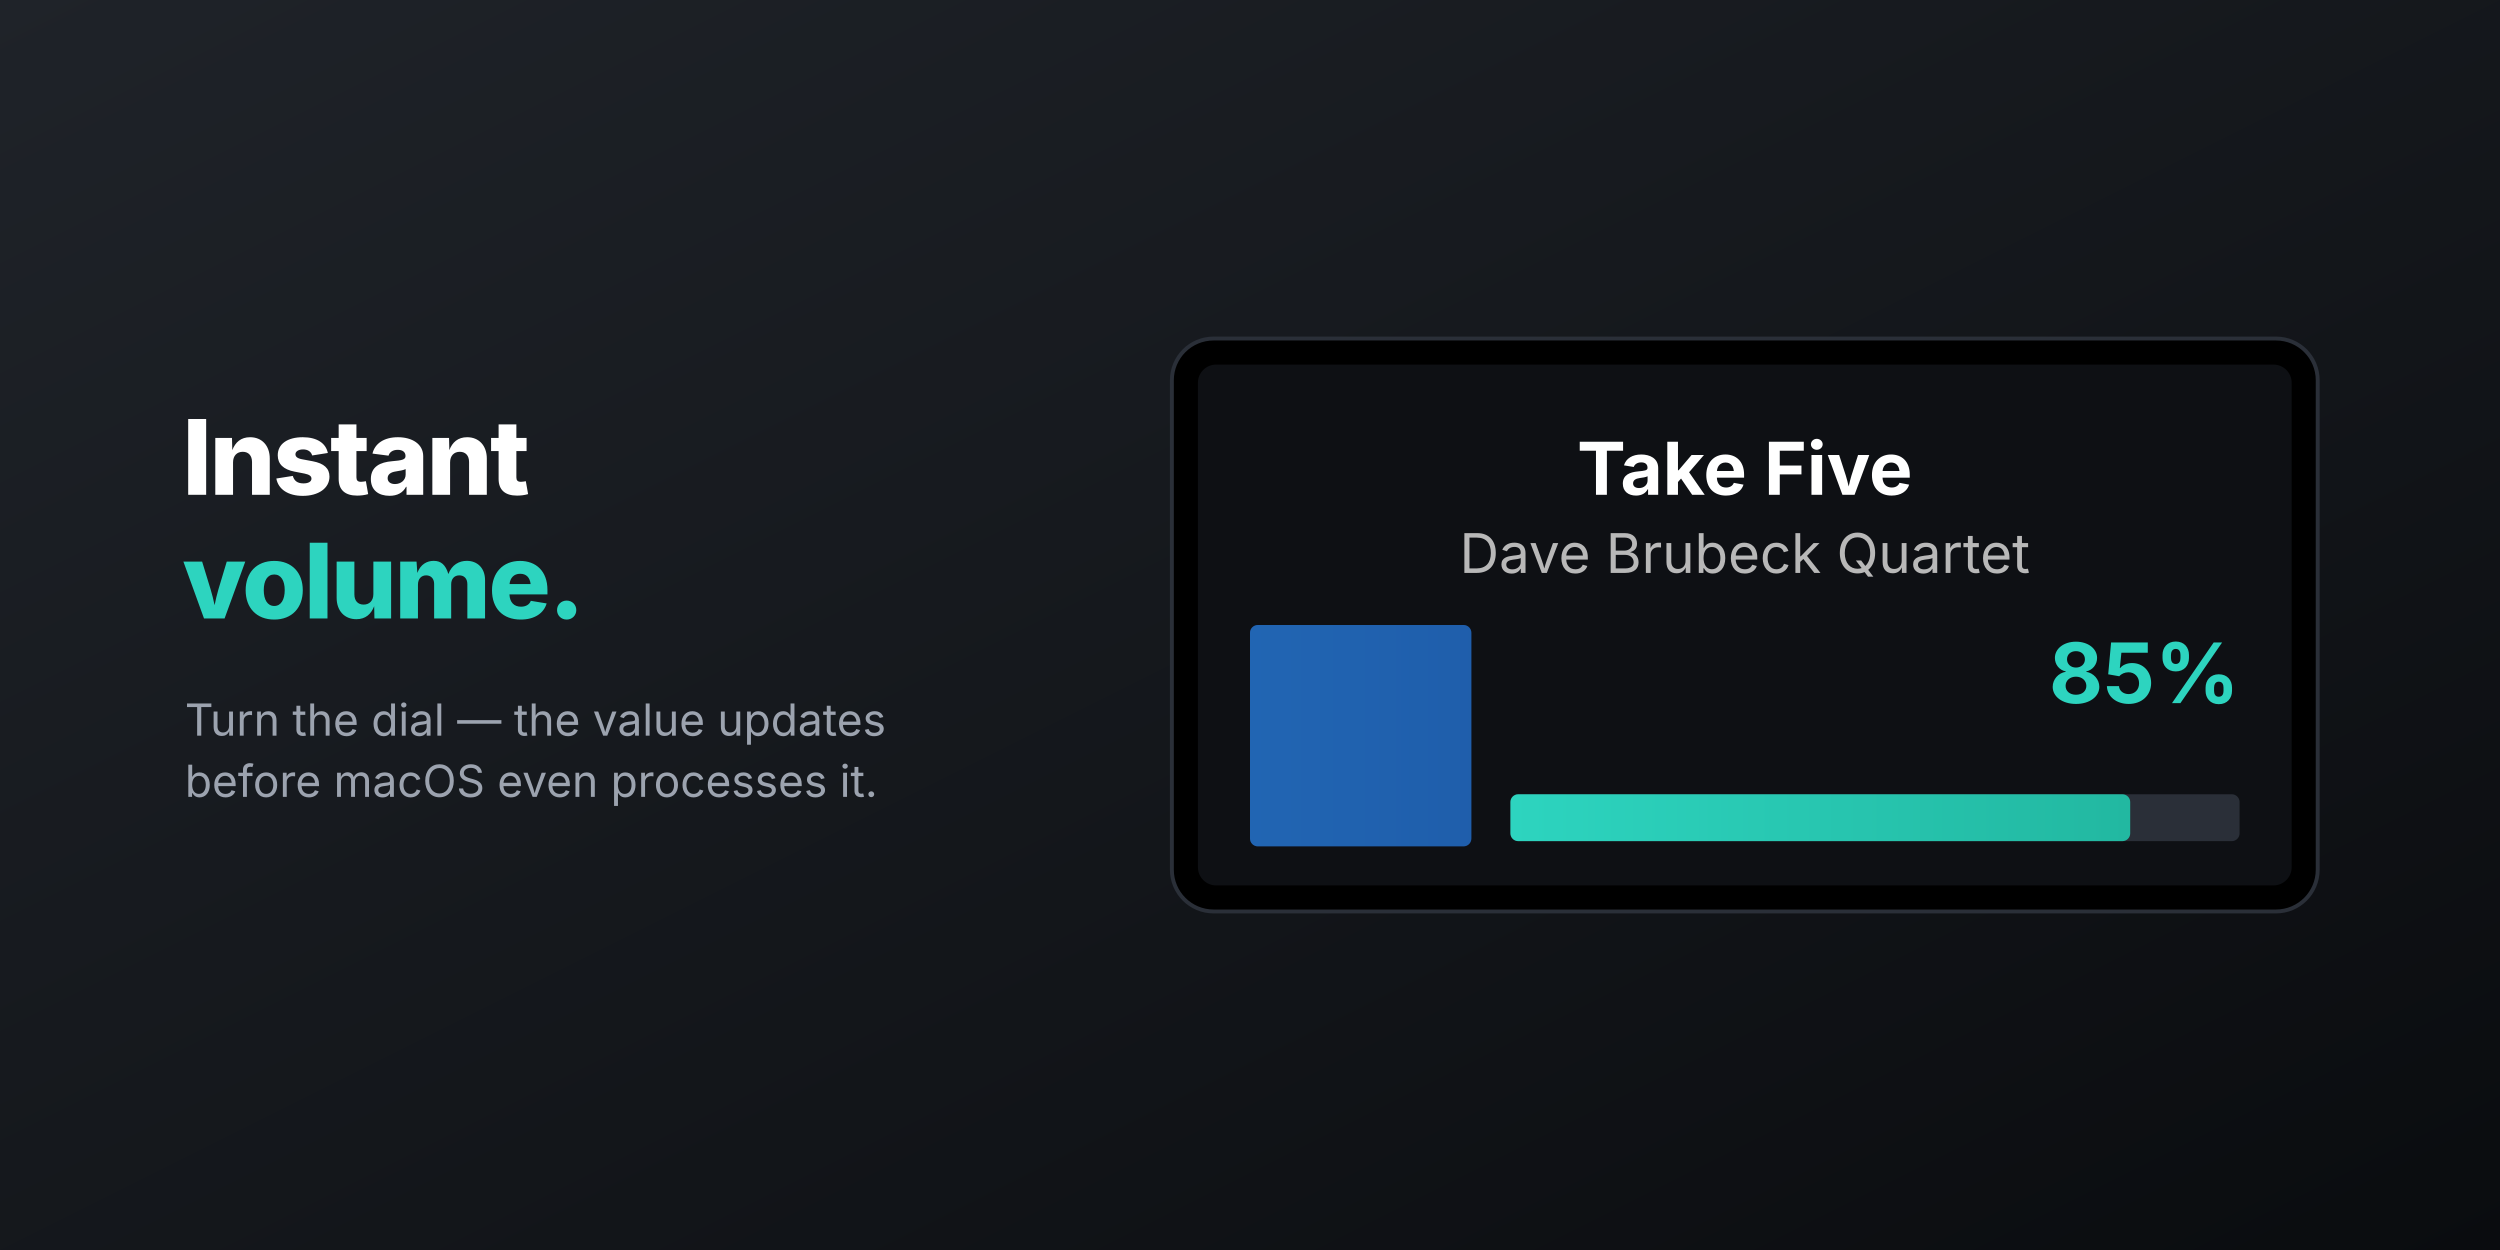
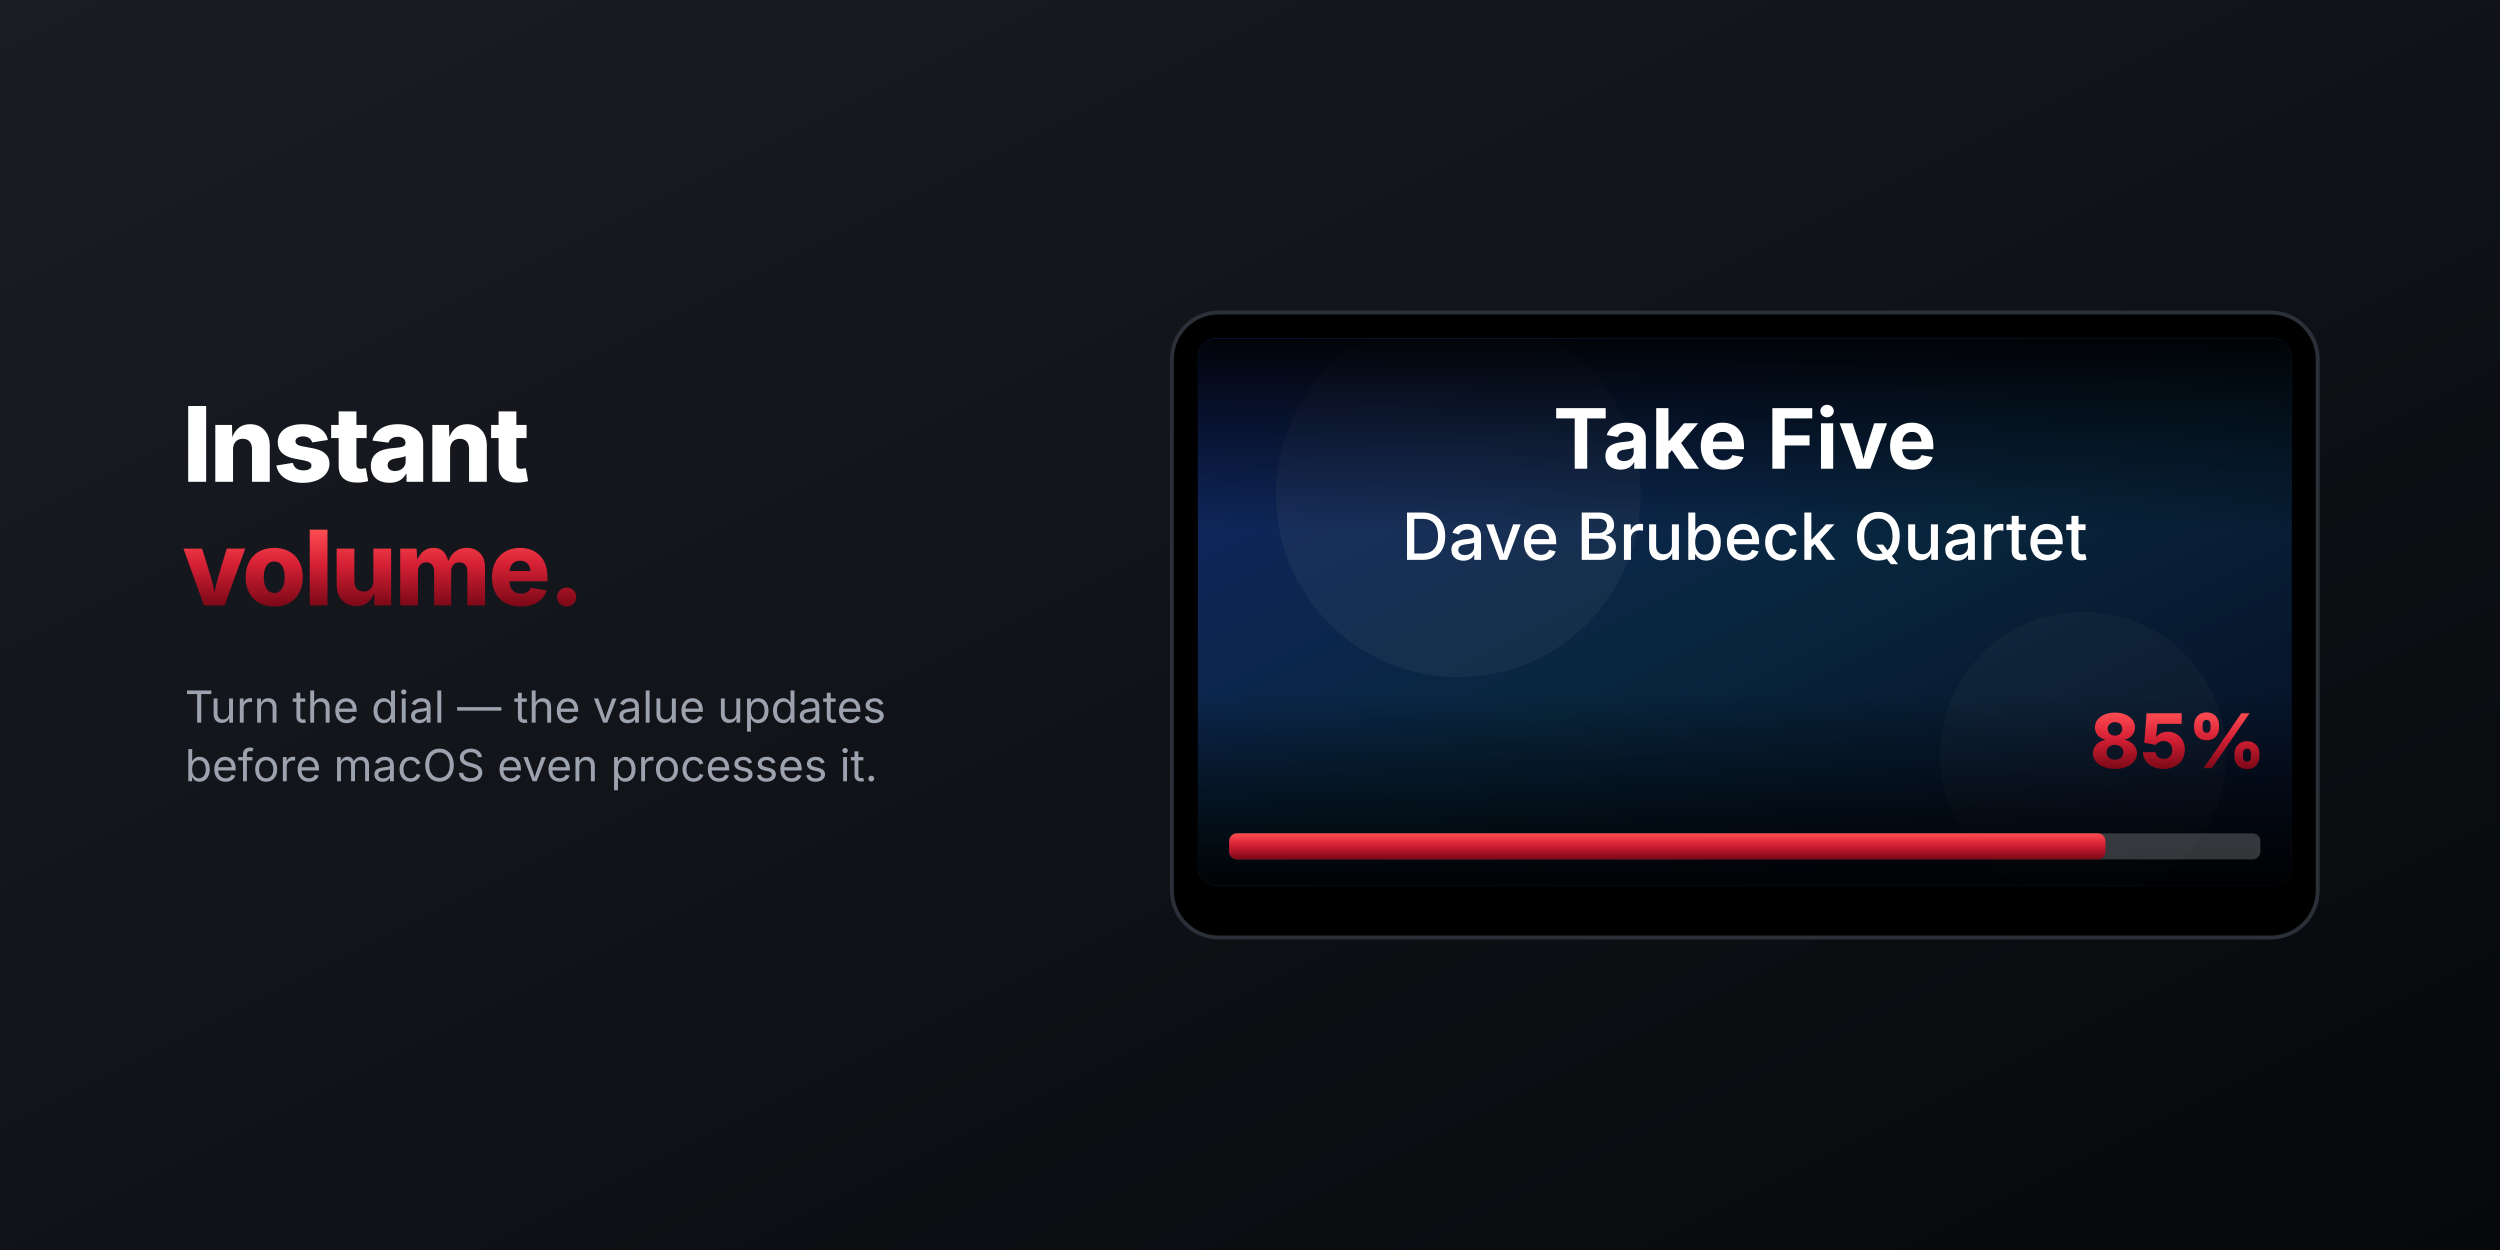
<svg xmlns="http://www.w3.org/2000/svg" viewBox="0 0 1920 960">
  <defs>
    <linearGradient id="bg2" x1="0" y1="0" x2="1" y2="1">
-       <stop offset="0%" stop-color="#1F2329" />
-       <stop offset="100%" stop-color="#0A0C0F" />
+       <stop offset="0%" stop-color="#1A1D24" />
+       <stop offset="100%" stop-color="#06080B" />
    </linearGradient>
-     <linearGradient id="bar2" x1="0" y1="0" x2="1" y2="0">
-       <stop offset="0%" stop-color="#2DD4BF" />
-       <stop offset="100%" stop-color="#22B8A1" />
+     <linearGradient id="metalRed2" x1="0" y1="0" x2="0" y2="1">
+       <stop offset="0%" stop-color="#FF4D52" />
+       <stop offset="45%" stop-color="#D62035" />
+       <stop offset="100%" stop-color="#7A0816" />
+     </linearGradient>
+     <linearGradient id="cover2" x1="0" y1="0" x2="1" y2="1">
+       <stop offset="0%" stop-color="#1E40AF" />
+       <stop offset="50%" stop-color="#0E3F66" />
+       <stop offset="100%" stop-color="#0A1538" />
+     </linearGradient>
+     <linearGradient id="dim2" x1="0" y1="0" x2="0" y2="1">
+       <stop offset="0%" stop-color="#000000" stop-opacity="0.95" />
+       <stop offset="35%" stop-color="#000000" stop-opacity="0.40" />
+       <stop offset="65%" stop-color="#000000" stop-opacity="0.40" />
+       <stop offset="100%" stop-color="#000000" stop-opacity="0.95" />
    </linearGradient>
  </defs>
  <rect width="1920" height="960" fill="url(#bg2)" />
-   <text x="140" y="380" font-family="-apple-system, BlinkMacSystemFont, 'SF Pro Display', sans-serif" font-size="80" font-weight="800" fill="#FFFFFF" letter-spacing="-2">Instant</text>
-   <text x="140" y="475" font-family="-apple-system, BlinkMacSystemFont, 'SF Pro Display', sans-serif" font-size="80" font-weight="800" fill="#2DD4BF" letter-spacing="-2">volume.</text>
-   <text x="142" y="565" font-family="-apple-system, BlinkMacSystemFont, 'SF Pro Display', sans-serif" font-size="34" font-weight="400" fill="#9CA3AF">Turn the dial — the value updates</text>
-   <text x="142" y="612" font-family="-apple-system, BlinkMacSystemFont, 'SF Pro Display', sans-serif" font-size="34" font-weight="400" fill="#9CA3AF">before macOS even processes it.</text>
-   <g transform="translate(900, 260)">
-     <rect x="0" y="0" width="880" height="440" rx="32" fill="#000000" stroke="#2A2F38" stroke-width="3" />
-     <rect x="20" y="20" width="840" height="400" rx="14" fill="#0E1014" />
-     <text x="440" y="120" text-anchor="middle" font-family="-apple-system, BlinkMacSystemFont, 'SF Pro Display', sans-serif" font-size="56" font-weight="700" fill="#FFFFFF">Take Five</text>
-     <text x="440" y="180" text-anchor="middle" font-family="-apple-system, BlinkMacSystemFont, 'SF Pro Display', sans-serif" font-size="42" font-weight="400" fill="#B8B8B8">Dave Brubeck Quartet</text>
-     <rect x="60" y="220" width="170" height="170" rx="6" fill="#1E40AF" />
-     <rect x="60" y="220" width="170" height="170" rx="6" fill="url(#bar2)" opacity="0.25" />
-     <text x="820" y="280" text-anchor="end" font-family="-apple-system, BlinkMacSystemFont, 'SF Pro Display', sans-serif" font-size="64" font-weight="700" fill="#2DD4BF">85%</text>
-     <rect x="260" y="350" width="560" height="36" rx="6" fill="#2A2F38" />
-     <rect x="260" y="350" width="476" height="36" rx="6" fill="url(#bar2)" />
+   <text x="140" y="370" font-family="-apple-system, sans-serif" font-size="80" font-weight="800" fill="#FFFFFF" letter-spacing="-2">Instant</text>
+   <text x="140" y="465" font-family="-apple-system, sans-serif" font-size="80" font-weight="800" fill="url(#metalRed2)" letter-spacing="-2">volume.</text>
+   <text x="142" y="555" font-family="-apple-system, sans-serif" font-size="34" font-weight="400" fill="#9CA3AF">Turn the dial — the value updates</text>
+   <text x="142" y="600" font-family="-apple-system, sans-serif" font-size="34" font-weight="400" fill="#9CA3AF">before macOS even processes it.</text>
+   <g transform="translate(900, 240)">
+     <rect x="0" y="0" width="880" height="480" rx="36" fill="#000000" stroke="#2A2F38" stroke-width="3" />
+     <g transform="translate(20, 20)">
+       <clipPath id="dispClip2">
+         <rect x="0" y="0" width="840" height="420" rx="14" />
+       </clipPath>
+       <g clip-path="url(#dispClip2)">
+         <rect x="0" y="0" width="840" height="420" fill="url(#cover2)" />
+         <circle cx="200" cy="120" r="140" fill="#FFFFFF" opacity="0.08" />
+         <circle cx="680" cy="320" r="110" fill="#FFFFFF" opacity="0.05" />
+         <rect x="0" y="0" width="840" height="420" fill="url(#dim2)" />
+         <text x="420" y="100" text-anchor="middle" font-family="-apple-system, sans-serif" font-size="64" font-weight="700" fill="#FFFFFF">Take Five</text>
+         <text x="420" y="170" text-anchor="middle" font-family="-apple-system, sans-serif" font-size="50" font-weight="500" fill="#FFFFFF">Dave Brubeck Quartet</text>
+         <text x="820" y="330" text-anchor="end" font-family="-apple-system, sans-serif" font-size="58" font-weight="800" fill="url(#metalRed2)">85%</text>
+         <rect x="24" y="380" width="792" height="20" rx="6" fill="#FFFFFF" opacity="0.2" />
+         <rect x="24" y="380" width="673" height="20" rx="6" fill="url(#metalRed2)" />
+       </g>
+     </g>
  </g>
</svg>
